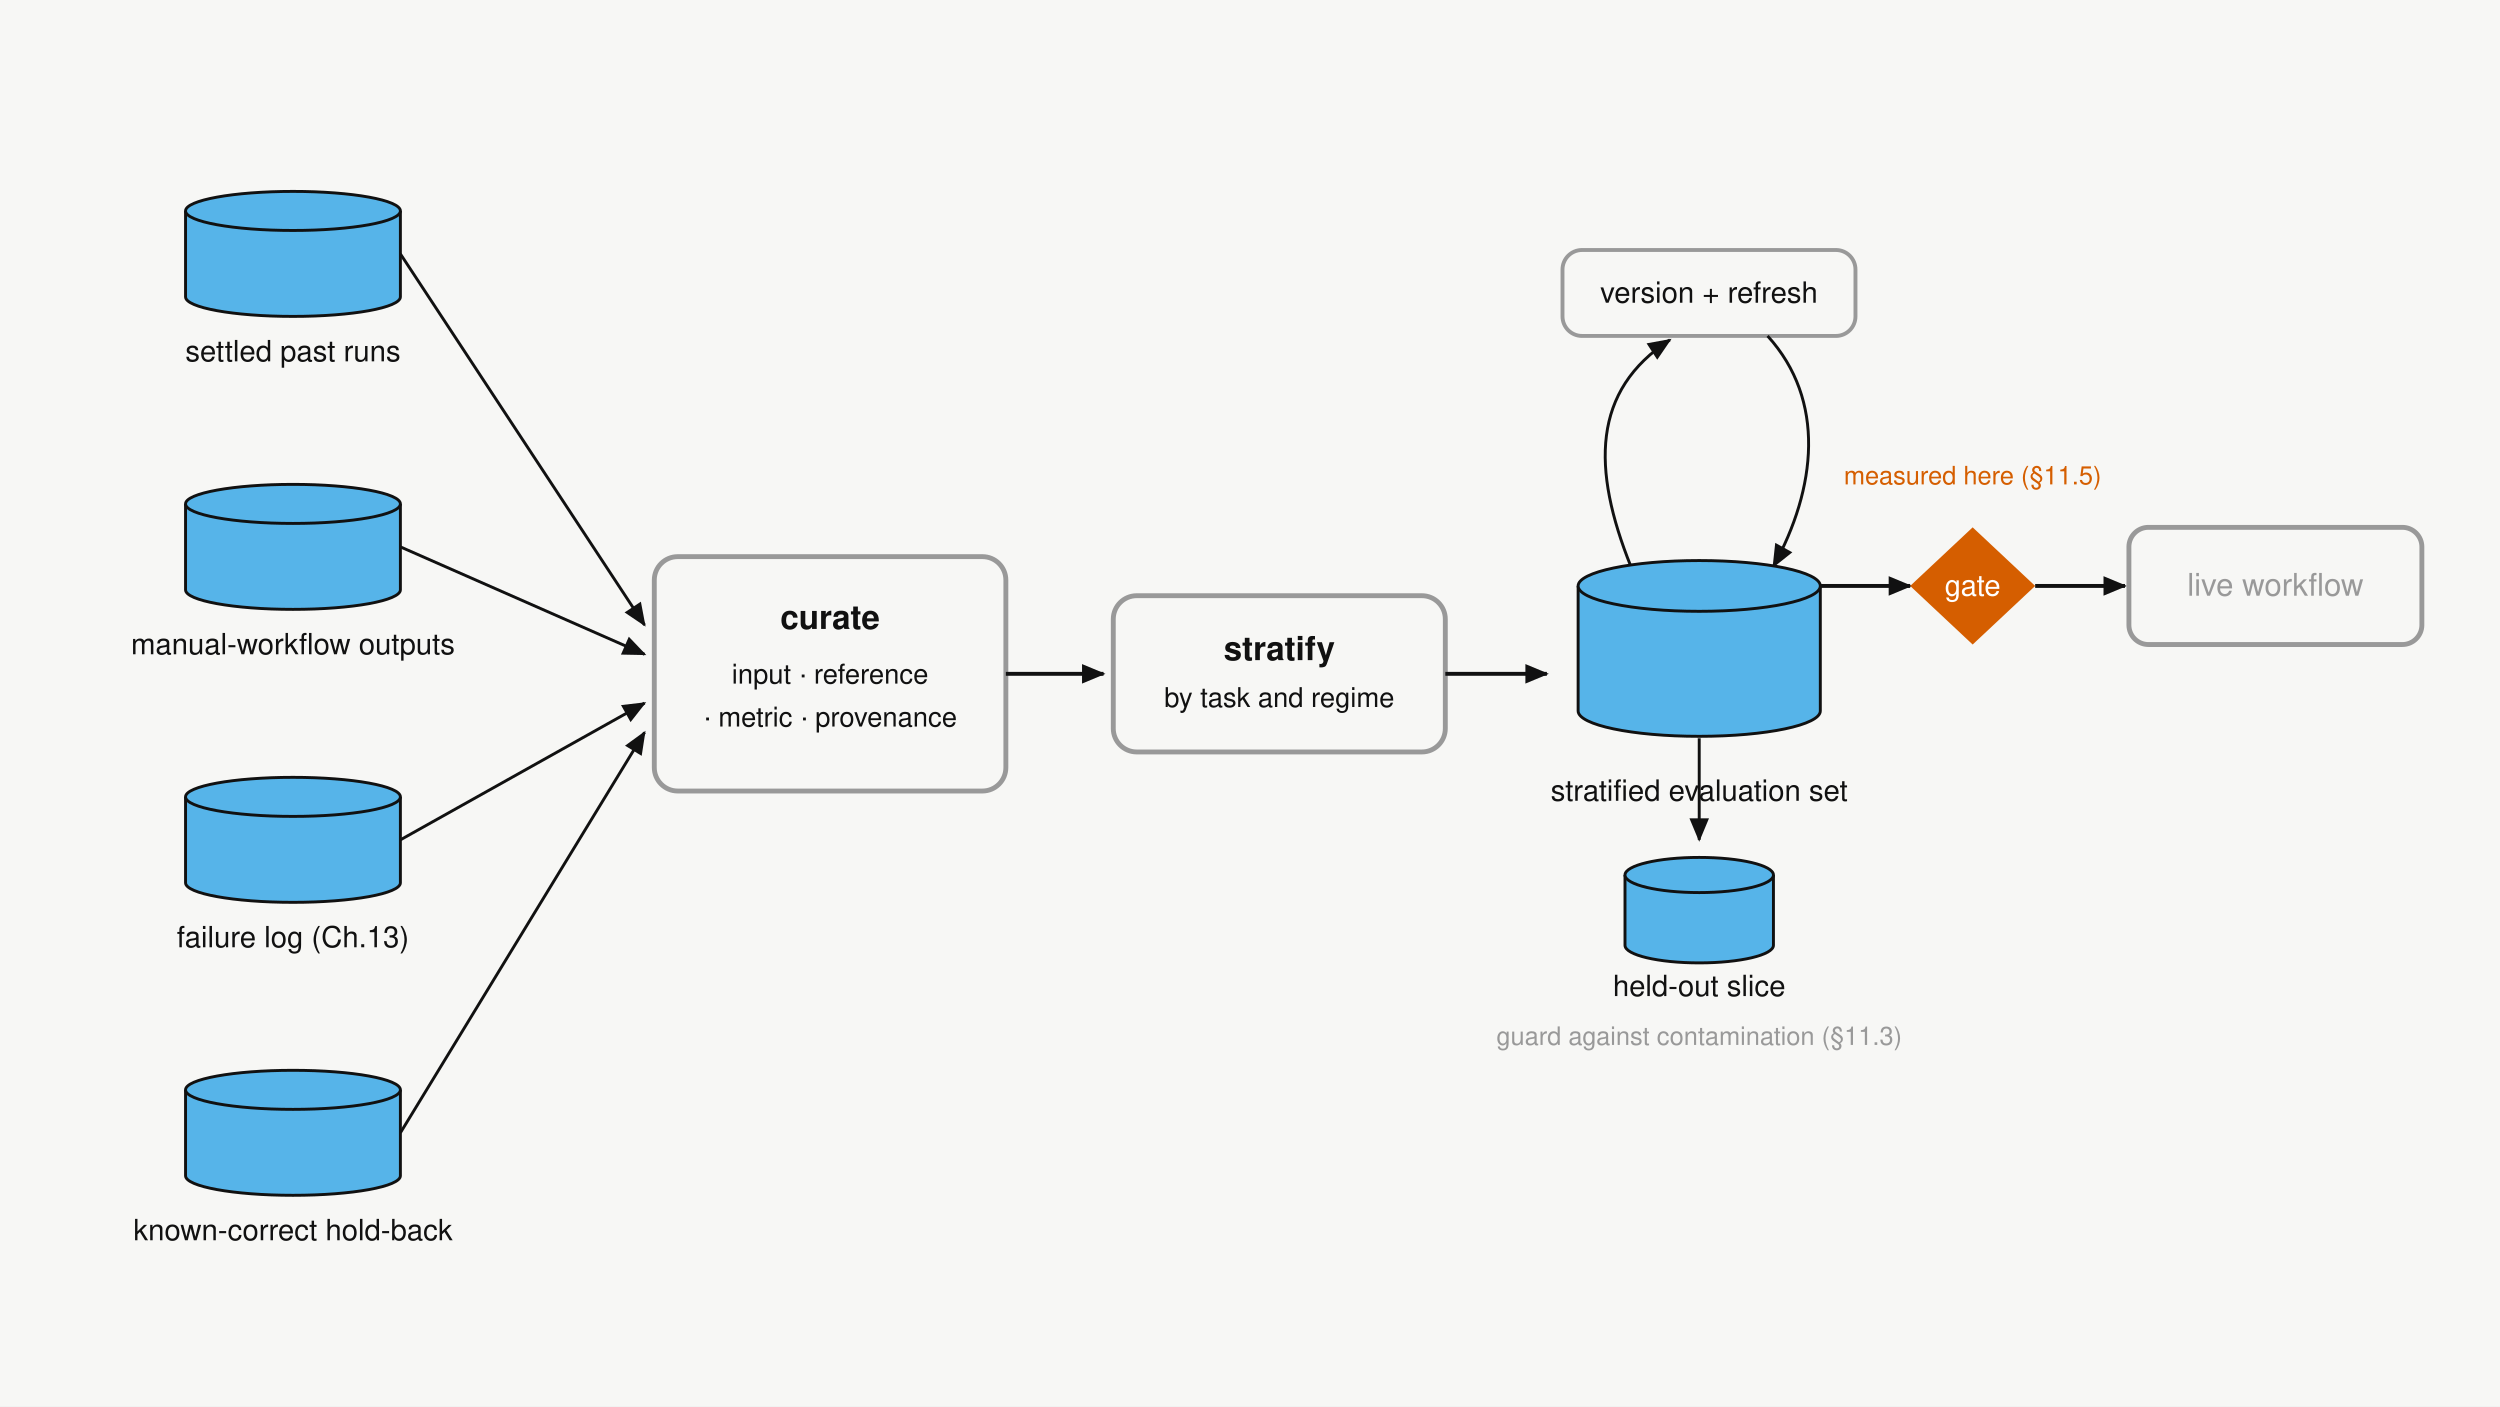
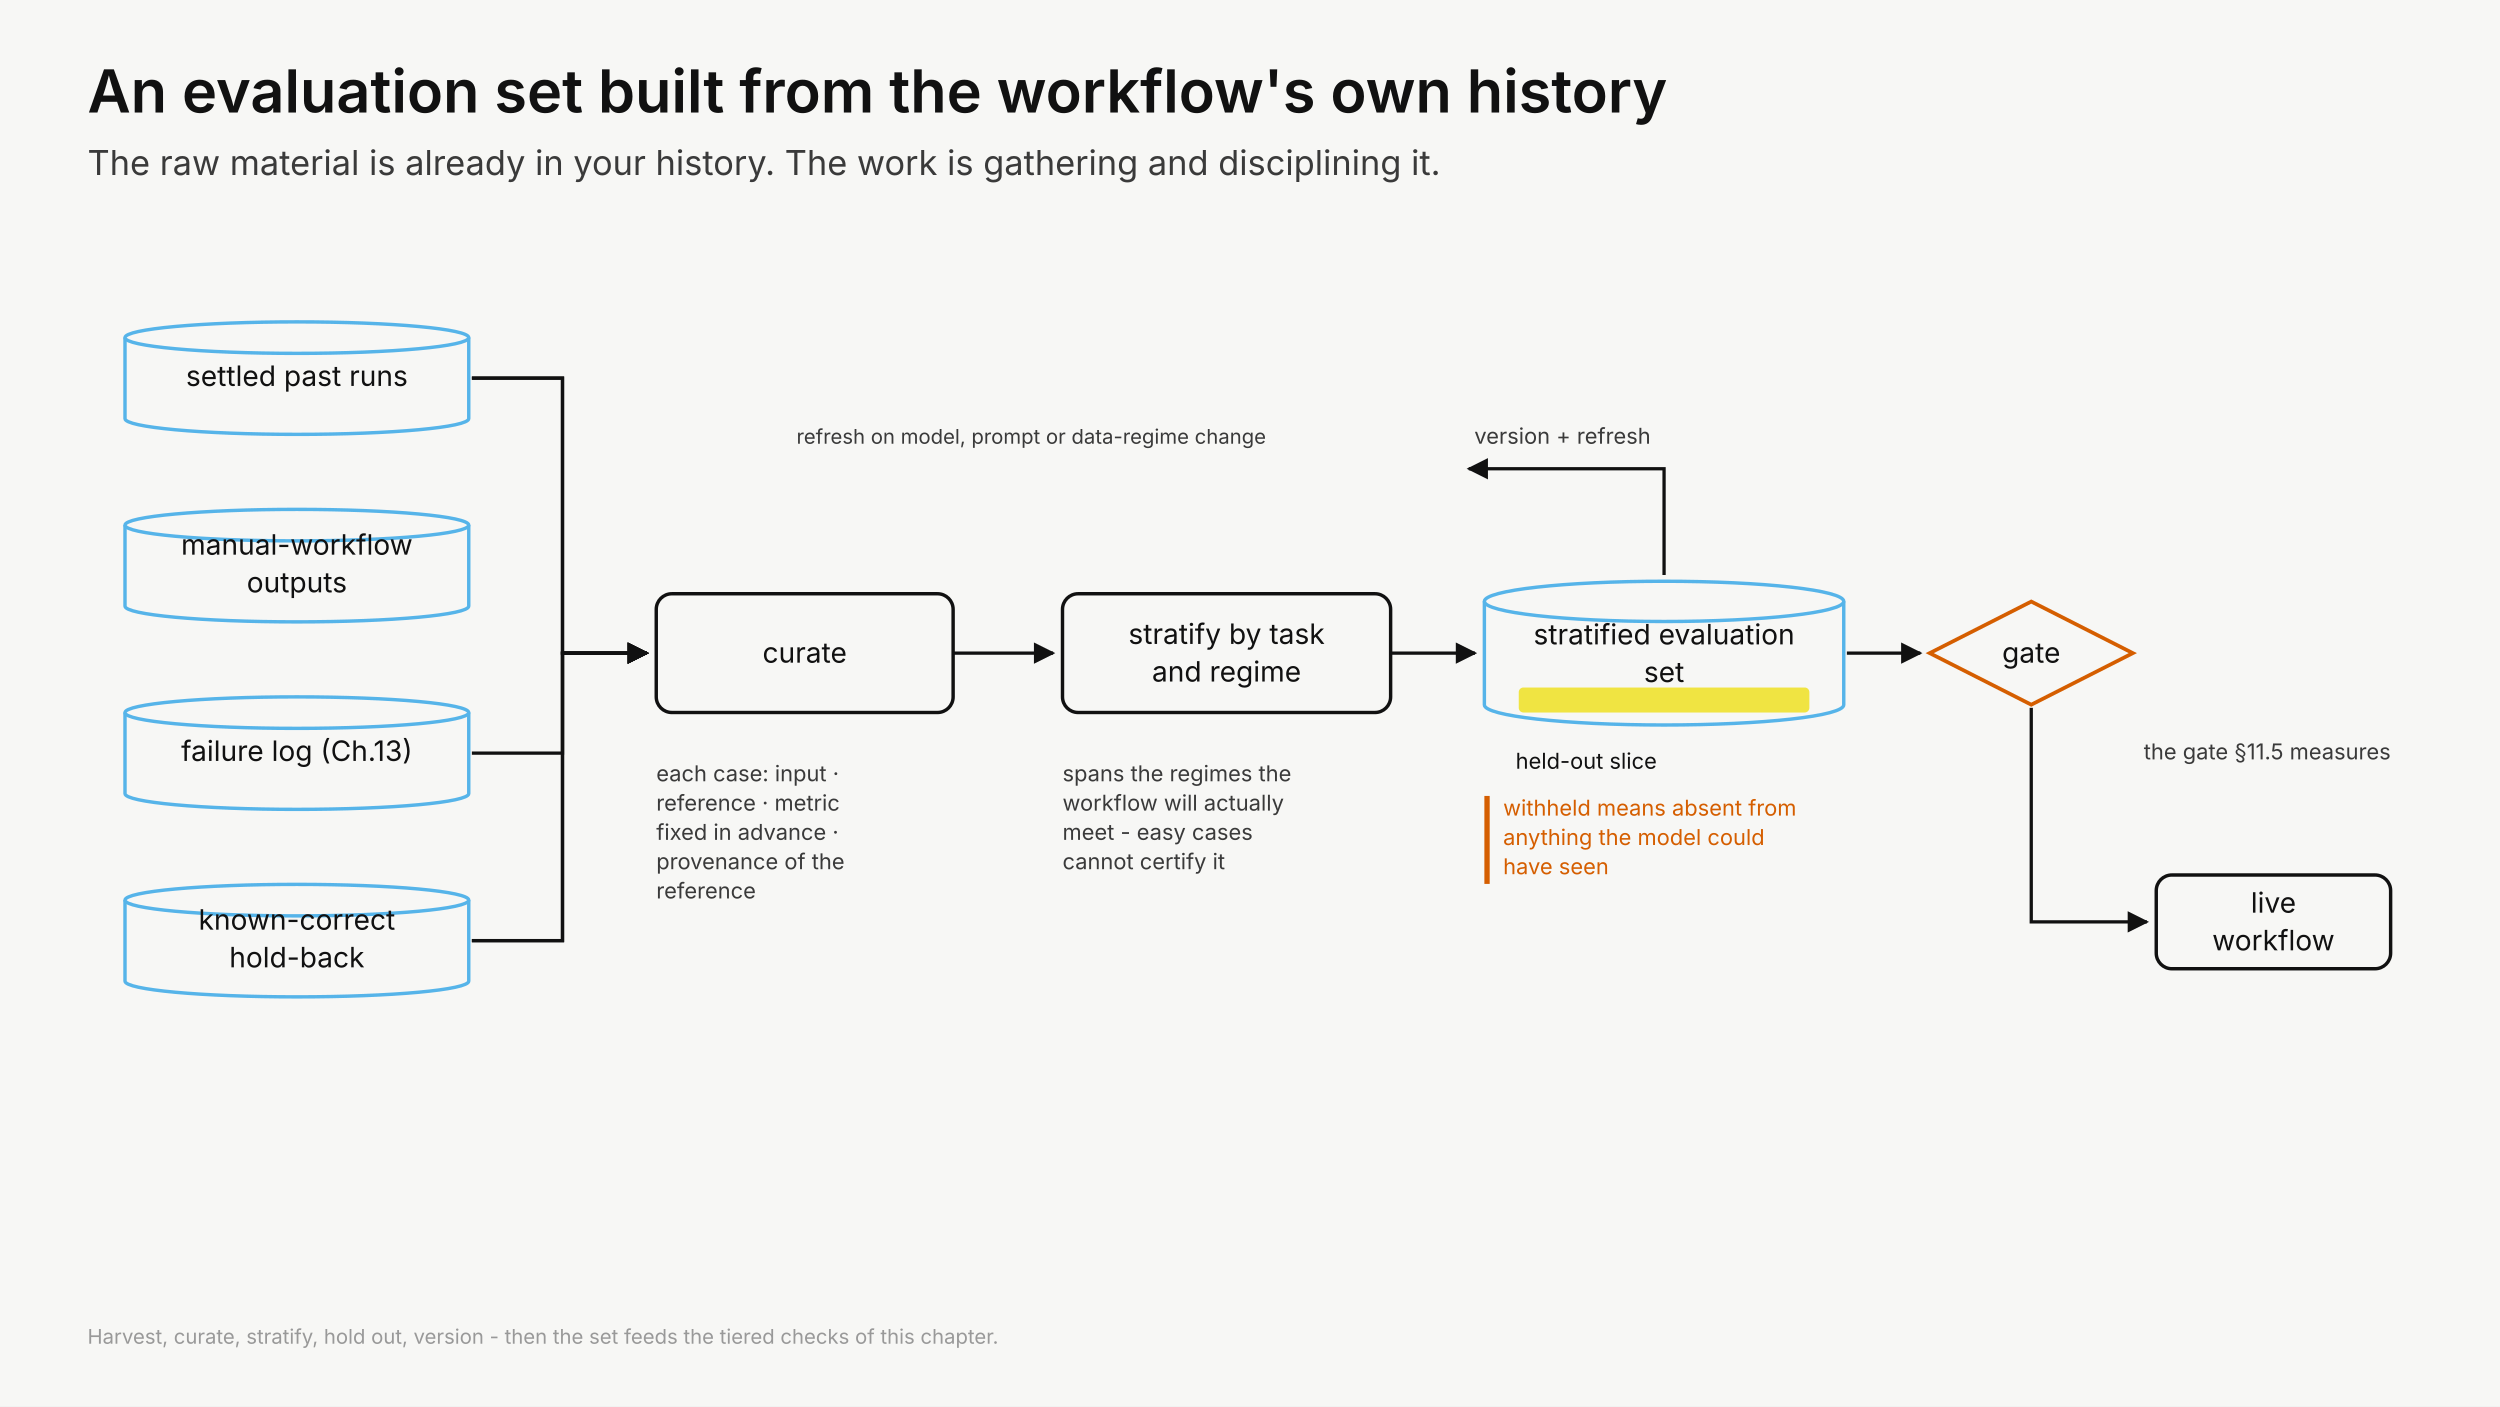
- <svg xmlns="http://www.w3.org/2000/svg" width="1280" height="720" viewBox="0 0 1280 720" font-family="Helvetica, Arial, sans-serif">
+ <svg xmlns="http://www.w3.org/2000/svg" width="1600" height="900" viewBox="0 0 1600 900" role="img">
  <defs>
-     <marker id="ah" markerWidth="12" markerHeight="10" refX="11" refY="5" orient="auto" markerUnits="userSpaceOnUse">
-       <path d="M0,0 L12,5 L0,10 Z" fill="#111111" />
+     <marker id="ah112" viewBox="0 0 10 10" refX="9" refY="5" markerWidth="6.5" markerHeight="6.5" orient="auto-start-reverse">
+       <path d="M0,0 L10,5 L0,10 z" fill="#111111" />
    </marker>
  </defs>
-   <rect width="1280" height="720" fill="#F7F7F5" />
-   <path d="M95,108 v44 a55,10 0 0 0 110,0 v-44" fill="#56B4E9" stroke="#111111" stroke-width="1.5" />
-   <ellipse cx="150" cy="108" rx="55" ry="10" fill="#56B4E9" stroke="#111111" stroke-width="1.5" />
-   <text x="150" y="185" font-size="15" fill="#111111" text-anchor="middle">settled past runs</text>
-   <path d="M95,258 v44 a55,10 0 0 0 110,0 v-44" fill="#56B4E9" stroke="#111111" stroke-width="1.5" />
-   <ellipse cx="150" cy="258" rx="55" ry="10" fill="#56B4E9" stroke="#111111" stroke-width="1.5" />
-   <text x="150" y="335" font-size="15" fill="#111111" text-anchor="middle">manual-workflow outputs</text>
-   <path d="M95,408 v44 a55,10 0 0 0 110,0 v-44" fill="#56B4E9" stroke="#111111" stroke-width="1.5" />
-   <ellipse cx="150" cy="408" rx="55" ry="10" fill="#56B4E9" stroke="#111111" stroke-width="1.5" />
-   <text x="150" y="485" font-size="15" fill="#111111" text-anchor="middle">failure log (Ch.13)</text>
-   <path d="M95,558 v44 a55,10 0 0 0 110,0 v-44" fill="#56B4E9" stroke="#111111" stroke-width="1.5" />
-   <ellipse cx="150" cy="558" rx="55" ry="10" fill="#56B4E9" stroke="#111111" stroke-width="1.5" />
-   <text x="150" y="635" font-size="15" fill="#111111" text-anchor="middle">known-correct hold-back</text>
-   <line x1="205" y1="130" x2="330" y2="320" stroke="#111111" stroke-width="1.5" marker-end="url(#ah)" />
-   <line x1="205" y1="280" x2="330" y2="335" stroke="#111111" stroke-width="1.5" marker-end="url(#ah)" />
-   <line x1="205" y1="430" x2="330" y2="360" stroke="#111111" stroke-width="1.5" marker-end="url(#ah)" />
-   <line x1="205" y1="580" x2="330" y2="375" stroke="#111111" stroke-width="1.5" marker-end="url(#ah)" />
-   <rect x="335" y="285" width="180" height="120" rx="12" fill="none" stroke="#999999" stroke-width="2.5" />
-   <text x="425" y="322" font-size="17" fill="#111111" text-anchor="middle" font-weight="bold">curate</text>
-   <text x="425" y="350" font-size="14" fill="#111111" text-anchor="middle">input · reference</text>
-   <text x="425" y="372" font-size="14" fill="#111111" text-anchor="middle">· metric · provenance</text>
-   <line x1="515" y1="345" x2="565" y2="345" stroke="#111111" stroke-width="2" marker-end="url(#ah)" />
-   <rect x="570" y="305" width="170" height="80" rx="12" fill="none" stroke="#999999" stroke-width="2.5" />
-   <text x="655" y="338" font-size="17" fill="#111111" text-anchor="middle" font-weight="bold">stratify</text>
-   <text x="655" y="362" font-size="14" fill="#111111" text-anchor="middle">by task and regime</text>
-   <line x1="740" y1="345" x2="792" y2="345" stroke="#111111" stroke-width="2" marker-end="url(#ah)" />
-   <rect x="800" y="128" width="150" height="44" rx="10" fill="none" stroke="#999999" stroke-width="2" />
-   <text x="875" y="155" font-size="15" fill="#111111" text-anchor="middle">version + refresh</text>
-   <path d="M835,290 C815,240 815,200 855,174" fill="none" stroke="#111111" stroke-width="1.5" marker-end="url(#ah)" />
-   <path d="M905,172 C935,205 930,250 908,290" fill="none" stroke="#111111" stroke-width="1.5" marker-end="url(#ah)" />
-   <path d="M808,300 v64 a62,13 0 0 0 124,0 v-64" fill="#56B4E9" stroke="#111111" stroke-width="1.5" />
-   <ellipse cx="870" cy="300" rx="62" ry="13" fill="#56B4E9" stroke="#111111" stroke-width="1.5" />
-   <text x="870" y="410" font-size="15" fill="#111111" text-anchor="middle">stratified evaluation set</text>
-   <line x1="870" y1="378" x2="870" y2="430" stroke="#111111" stroke-width="1.5" marker-end="url(#ah)" />
-   <path d="M832,448 v36 a38,9 0 0 0 76,0 v-36" fill="#56B4E9" stroke="#111111" stroke-width="1.5" />
-   <ellipse cx="870" cy="448" rx="38" ry="9" fill="#56B4E9" stroke="#111111" stroke-width="1.5" />
-   <text x="870" y="510" font-size="15" fill="#111111" text-anchor="middle">held-out slice</text>
-   <text x="870" y="535" font-size="13" fill="#999999" text-anchor="middle">guard against contamination (§11.3)</text>
-   <line x1="932" y1="300" x2="978" y2="300" stroke="#111111" stroke-width="2" marker-end="url(#ah)" />
-   <polygon points="1010,270 1042,300 1010,330 978,300" fill="#D55E00" />
-   <text x="1010" y="305" font-size="15" fill="#FFFFFF" text-anchor="middle">gate</text>
-   <text x="1010" y="248" font-size="13" fill="#D55E00" text-anchor="middle">measured here (§11.5)</text>
-   <line x1="1042" y1="300" x2="1088" y2="300" stroke="#111111" stroke-width="2" marker-end="url(#ah)" />
-   <rect x="1090" y="270" width="150" height="60" rx="10" fill="none" stroke="#999999" stroke-width="2.5" />
-   <text x="1165" y="305" font-size="16" fill="#999999" text-anchor="middle">live workflow</text>
+   <rect width="1600" height="900" fill="#F7F7F5" />
+   <text x="56.0" y="72.0" font-family="Inter, 'Helvetica Neue', Helvetica, Arial, sans-serif" font-size="38" fill="#111111" font-weight="600" text-anchor="start">An evaluation set built from the workflow's own history</text>
+   <text x="56.0" y="112.0" font-family="Inter, 'Helvetica Neue', Helvetica, Arial, sans-serif" font-size="22" fill="#3A3A3A" font-weight="400" text-anchor="start">The raw material is already in your history. The work is gathering and disciplining it.</text>
+   <path d="M80,216.08 a110.0,10.08 0 0 1 220,0 v51.84 a110.0,10.08 0 0 1 -220,0 z" fill="none" stroke="#56B4E9" stroke-width="2.2" />
+   <path d="M80,216.08 a110.0,10.08 0 0 0 220,0" fill="none" stroke="#56B4E9" stroke-width="2.2" />
+   <text x="190.0" y="247.0" font-family="Inter, 'Helvetica Neue', Helvetica, Arial, sans-serif" font-size="18" fill="#111111" font-weight="400" text-anchor="middle">settled past runs</text>
+   <path d="M80,336.08 a110.0,10.08 0 0 1 220,0 v51.84 a110.0,10.08 0 0 1 -220,0 z" fill="none" stroke="#56B4E9" stroke-width="2.2" />
+   <path d="M80,336.08 a110.0,10.08 0 0 0 220,0" fill="none" stroke="#56B4E9" stroke-width="2.2" />
+   <text x="190.0" y="355.0" font-family="Inter, 'Helvetica Neue', Helvetica, Arial, sans-serif" font-size="18" fill="#111111" font-weight="400" text-anchor="middle">manual-workflow</text>
+   <text x="190.0" y="379.1" font-family="Inter, 'Helvetica Neue', Helvetica, Arial, sans-serif" font-size="18" fill="#111111" font-weight="400" text-anchor="middle">outputs</text>
+   <path d="M80,456.08 a110.0,10.08 0 0 1 220,0 v51.84 a110.0,10.08 0 0 1 -220,0 z" fill="none" stroke="#56B4E9" stroke-width="2.2" />
+   <path d="M80,456.08 a110.0,10.08 0 0 0 220,0" fill="none" stroke="#56B4E9" stroke-width="2.2" />
+   <text x="190.0" y="487.0" font-family="Inter, 'Helvetica Neue', Helvetica, Arial, sans-serif" font-size="18" fill="#111111" font-weight="400" text-anchor="middle">failure log (Ch.13)</text>
+   <path d="M80,576.08 a110.0,10.08 0 0 1 220,0 v51.84 a110.0,10.08 0 0 1 -220,0 z" fill="none" stroke="#56B4E9" stroke-width="2.2" />
+   <path d="M80,576.08 a110.0,10.08 0 0 0 220,0" fill="none" stroke="#56B4E9" stroke-width="2.2" />
+   <text x="190.0" y="595.0" font-family="Inter, 'Helvetica Neue', Helvetica, Arial, sans-serif" font-size="18" fill="#111111" font-weight="400" text-anchor="middle">known-correct</text>
+   <text x="190.0" y="619.1" font-family="Inter, 'Helvetica Neue', Helvetica, Arial, sans-serif" font-size="18" fill="#111111" font-weight="400" text-anchor="middle">hold-back</text>
+   <rect x="420.0" y="380.0" width="190.0" height="76.0" rx="10" fill="none" stroke="#111111" stroke-width="2.2" />
+   <text x="515.0" y="424.1" font-family="Inter, 'Helvetica Neue', Helvetica, Arial, sans-serif" font-size="18" fill="#111111" font-weight="400" text-anchor="middle">curate</text>
+   <path d="M302.0,242.0 L360.0,242.0 L360.0,418.0 L414.0,418.0" fill="none" stroke="#111111" stroke-width="2.1" marker-end="url(#ah112)" />
+   <path d="M302.0,602.0 L360.0,602.0 L360.0,418.0 L414.0,418.0" fill="none" stroke="#111111" stroke-width="2.1" marker-end="url(#ah112)" />
+   <path d="M302.0,242.0 L360.0,242.0 L360.0,418.0 L414.0,418.0" fill="none" stroke="#111111" stroke-width="2.1" marker-end="url(#ah112)" />
+   <path d="M302.0,482.0 L360.0,482.0 L360.0,418.0 L414.0,418.0" fill="none" stroke="#111111" stroke-width="2.1" marker-end="url(#ah112)" />
+   <path d="M302.0,602.0 L360.0,602.0 L360.0,418.0 L414.0,418.0" fill="none" stroke="#111111" stroke-width="2.1" marker-end="url(#ah112)" />
+   <text x="420.0" y="500.0" font-family="Inter, 'Helvetica Neue', Helvetica, Arial, sans-serif" font-size="14" fill="#3A3A3A" font-weight="400" text-anchor="start">each case: input ·</text>
+   <text x="420.0" y="518.8" font-family="Inter, 'Helvetica Neue', Helvetica, Arial, sans-serif" font-size="14" fill="#3A3A3A" font-weight="400" text-anchor="start">reference · metric</text>
+   <text x="420.0" y="537.5" font-family="Inter, 'Helvetica Neue', Helvetica, Arial, sans-serif" font-size="14" fill="#3A3A3A" font-weight="400" text-anchor="start">fixed in advance ·</text>
+   <text x="420.0" y="556.3" font-family="Inter, 'Helvetica Neue', Helvetica, Arial, sans-serif" font-size="14" fill="#3A3A3A" font-weight="400" text-anchor="start">provenance of the</text>
+   <text x="420.0" y="575.0" font-family="Inter, 'Helvetica Neue', Helvetica, Arial, sans-serif" font-size="14" fill="#3A3A3A" font-weight="400" text-anchor="start">reference</text>
+   <rect x="680.0" y="380.0" width="210.0" height="76.0" rx="10" fill="none" stroke="#111111" stroke-width="2.2" />
+   <text x="785.0" y="412.1" font-family="Inter, 'Helvetica Neue', Helvetica, Arial, sans-serif" font-size="18" fill="#111111" font-weight="400" text-anchor="middle">stratify by task</text>
+   <text x="785.0" y="436.2" font-family="Inter, 'Helvetica Neue', Helvetica, Arial, sans-serif" font-size="18" fill="#111111" font-weight="400" text-anchor="middle">and regime</text>
+   <line x1="610.0" y1="418.0" x2="674.0" y2="418.0" stroke="#111111" stroke-width="2.1" marker-end="url(#ah112)" />
+   <text x="680.0" y="500.0" font-family="Inter, 'Helvetica Neue', Helvetica, Arial, sans-serif" font-size="14" fill="#3A3A3A" font-weight="400" text-anchor="start">spans the regimes the</text>
+   <text x="680.0" y="518.8" font-family="Inter, 'Helvetica Neue', Helvetica, Arial, sans-serif" font-size="14" fill="#3A3A3A" font-weight="400" text-anchor="start">workflow will actually</text>
+   <text x="680.0" y="537.5" font-family="Inter, 'Helvetica Neue', Helvetica, Arial, sans-serif" font-size="14" fill="#3A3A3A" font-weight="400" text-anchor="start">meet - easy cases</text>
+   <text x="680.0" y="556.3" font-family="Inter, 'Helvetica Neue', Helvetica, Arial, sans-serif" font-size="14" fill="#3A3A3A" font-weight="400" text-anchor="start">cannot certify it</text>
+   <path d="M950,384.88 a115.0,12.88 0 0 1 230,0 v66.24 a115.0,12.88 0 0 1 -230,0 z" fill="none" stroke="#56B4E9" stroke-width="2.2" />
+   <path d="M950,384.88 a115.0,12.88 0 0 0 230,0" fill="none" stroke="#56B4E9" stroke-width="2.2" />
+   <text x="1065.0" y="412.4" font-family="Inter, 'Helvetica Neue', Helvetica, Arial, sans-serif" font-size="18" fill="#111111" font-weight="400" text-anchor="middle">stratified evaluation</text>
+   <text x="1065.0" y="436.5" font-family="Inter, 'Helvetica Neue', Helvetica, Arial, sans-serif" font-size="18" fill="#111111" font-weight="400" text-anchor="middle">set</text>
+   <line x1="890.0" y1="418.0" x2="944.0" y2="418.0" stroke="#111111" stroke-width="2.1" marker-end="url(#ah112)" />
+   <rect x="972.0" y="440.0" width="186.0" height="16.0" rx="3" fill="#F0E442" stroke="none" />
+   <text x="970.0" y="492.0" font-family="Inter, 'Helvetica Neue', Helvetica, Arial, sans-serif" font-size="14" fill="#111111" font-weight="400" text-anchor="start">held-out slice</text>
+   <rect x="950.0" y="509.4" width="3.4" height="56.3" fill="#D55E00" />
+   <text x="962.0" y="522.0" font-family="Inter, 'Helvetica Neue', Helvetica, Arial, sans-serif" font-size="14" fill="#D55E00" font-weight="400" text-anchor="start">withheld means absent from</text>
+   <text x="962.0" y="540.8" font-family="Inter, 'Helvetica Neue', Helvetica, Arial, sans-serif" font-size="14" fill="#D55E00" font-weight="400" text-anchor="start">anything the model could</text>
+   <text x="962.0" y="559.5" font-family="Inter, 'Helvetica Neue', Helvetica, Arial, sans-serif" font-size="14" fill="#D55E00" font-weight="400" text-anchor="start">have seen</text>
+   <path d="M1065.0,368.0 L1065.0,300.0 L940.0,300.0" fill="none" stroke="#111111" stroke-width="2.1" marker-end="url(#ah112)" />
+   <text x="1000.0" y="284.0" font-family="Inter, 'Helvetica Neue', Helvetica, Arial, sans-serif" font-size="14" fill="#3A3A3A" font-weight="400" text-anchor="middle">version + refresh</text>
+   <text x="660.0" y="284.0" font-family="Inter, 'Helvetica Neue', Helvetica, Arial, sans-serif" font-size="13" fill="#3A3A3A" font-weight="400" text-anchor="middle">refresh on model, prompt or data-regime change</text>
+   <polygon points="1300,385.0 1365.0,418 1300,451.0 1235.0,418" fill="none" stroke="#D55E00" stroke-width="2.4" />
+   <text x="1300.0" y="424.1" font-family="Inter, 'Helvetica Neue', Helvetica, Arial, sans-serif" font-size="18" fill="#111111" font-weight="400" text-anchor="middle">gate</text>
+   <line x1="1182.0" y1="418.0" x2="1229.0" y2="418.0" stroke="#111111" stroke-width="2.1" marker-end="url(#ah112)" />
+   <text x="1372.0" y="486.0" font-family="Inter, 'Helvetica Neue', Helvetica, Arial, sans-serif" font-size="14" fill="#3A3A3A" font-weight="400" text-anchor="start">the gate §11.5 measures</text>
+   <rect x="1380.0" y="560.0" width="150.0" height="60.0" rx="10" fill="none" stroke="#111111" stroke-width="2.2" />
+   <text x="1455.0" y="584.1" font-family="Inter, 'Helvetica Neue', Helvetica, Arial, sans-serif" font-size="18" fill="#111111" font-weight="400" text-anchor="middle">live</text>
+   <text x="1455.0" y="608.2" font-family="Inter, 'Helvetica Neue', Helvetica, Arial, sans-serif" font-size="18" fill="#111111" font-weight="400" text-anchor="middle">workflow</text>
+   <path d="M1300.0,453.0 L1300.0,590.0 L1374.0,590.0" fill="none" stroke="#111111" stroke-width="2.1" marker-end="url(#ah112)" />
+   <text x="56.0" y="860.0" font-family="Inter, 'Helvetica Neue', Helvetica, Arial, sans-serif" font-size="13" fill="#999999" font-weight="400" text-anchor="start">Harvest, curate, stratify, hold out, version - then the set feeds the tiered checks of this chapter.</text>
</svg>
